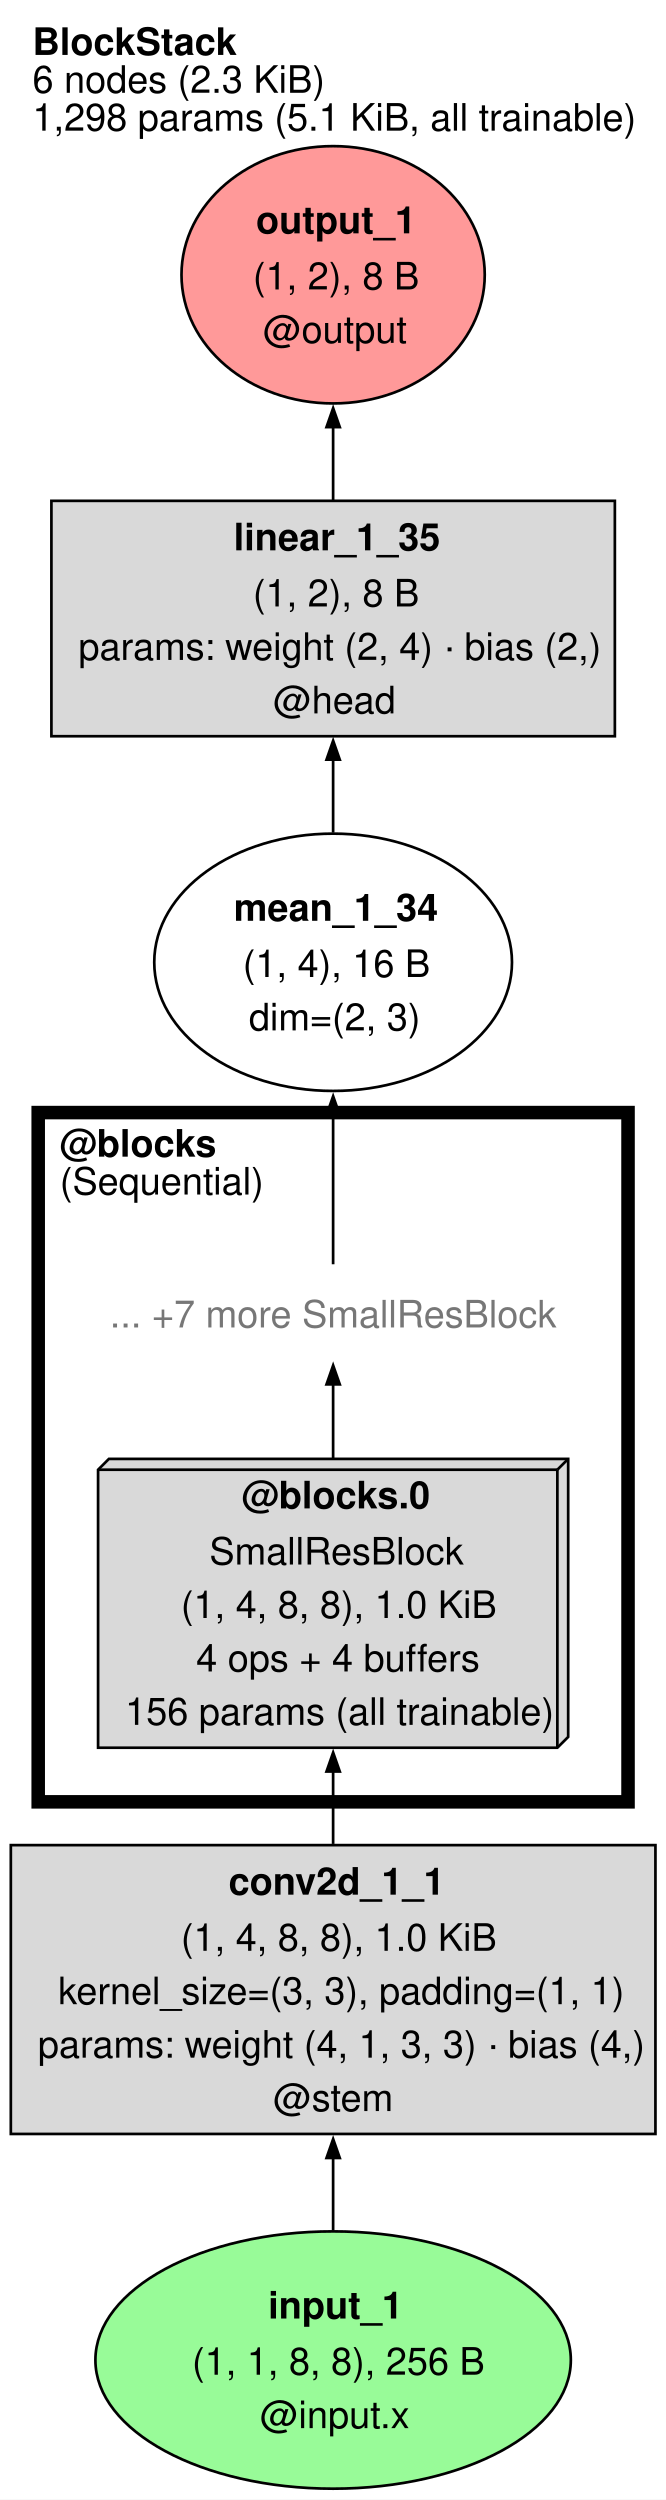
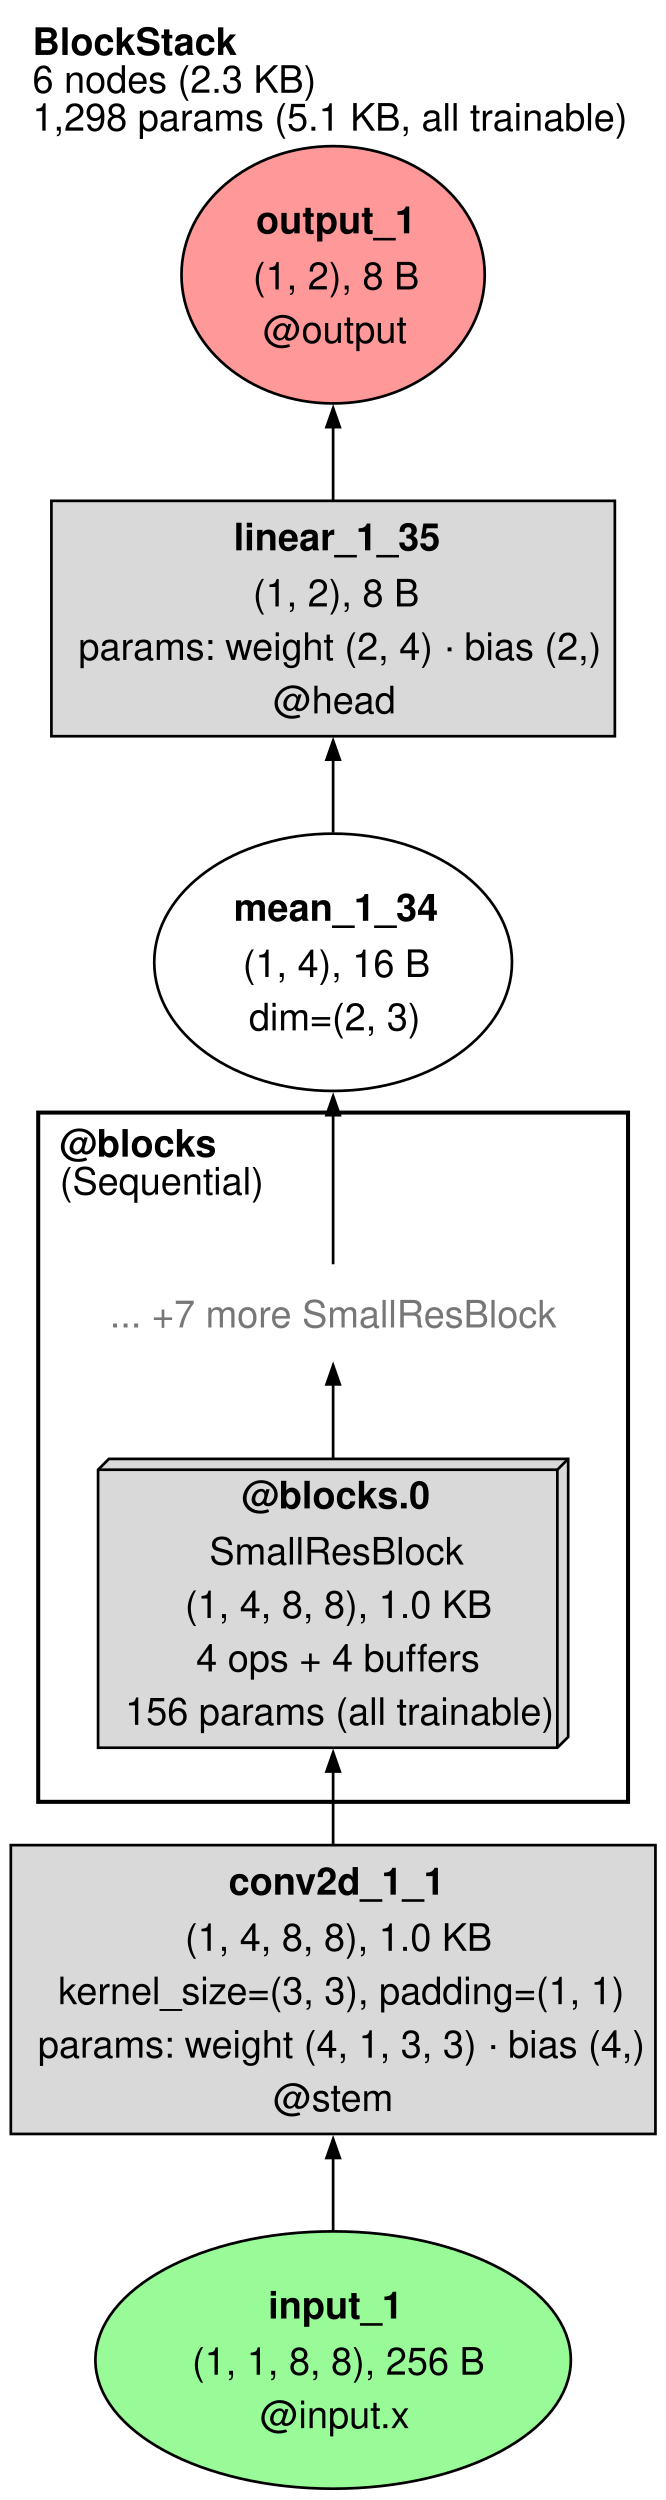
<svg xmlns="http://www.w3.org/2000/svg" width="246pt" height="924pt" viewBox="0.00 0.00 246.00 924.00">
  <g id="graph0" class="graph" transform="scale(1 1) rotate(0) translate(4 919.82)">
    <polygon fill="white" stroke="none" points="-4,4 -4,-919.82 242.25,-919.82 242.25,4 -4,4" />
    <text xml:space="preserve" text-anchor="start" x="8" y="-899.52" font-family="Helvetica,sans-Serif" font-weight="bold" font-size="14.00">BlockStack</text>
-     <text xml:space="preserve" text-anchor="start" x="8" y="-885.52" font-family="Helvetica,sans-Serif" font-size="14.00">6 nodes (2.3 KiB)</text>
-     <text xml:space="preserve" text-anchor="start" x="8" y="-871.52" font-family="Helvetica,sans-Serif" font-size="14.00">1,298 params (5.1 KiB, all trainable)</text>
+     <text xml:space="preserve" text-anchor="start" x="8" y="-885.52" font-family="Helvetica,sans-Serif" font-size="14.00">6 nodes (2.3 KB)</text>
+     <text xml:space="preserve" text-anchor="start" x="8" y="-871.52" font-family="Helvetica,sans-Serif" font-size="14.00">1,298 params (5.1 KB, all trainable)</text>
    <g id="clust2" class="cluster">
-       <polygon fill="white" stroke="black" stroke-width="5" points="10.12,-253.86 10.12,-508.61 228.12,-508.61 228.12,-253.86 10.12,-253.86" />
+       <polygon fill="white" stroke="black" stroke-width="1.5" points="10.12,-253.86 10.12,-508.61 228.12,-508.61 228.12,-253.86 10.12,-253.86" />
      <text xml:space="preserve" text-anchor="start" x="18.12" y="-492.31" font-family="Helvetica,sans-Serif" font-weight="bold" font-size="14.00">@blocks</text>
      <text xml:space="preserve" text-anchor="start" x="18.12" y="-478.31" font-family="Helvetica,sans-Serif" font-size="14.00">(Sequential)</text>
    </g>
    <g id="node1" class="node">
      <ellipse fill="#98fb98" stroke="black" cx="119.12" cy="-47.55" rx="87.86" ry="47.55" />
      <text xml:space="preserve" text-anchor="start" x="95.12" y="-62.88" font-family="Helvetica,sans-Serif" font-weight="bold" font-size="14.00">input_1</text>
      <text xml:space="preserve" text-anchor="start" x="67" y="-42.13" font-family="Helvetica,sans-Serif" font-size="14.00">(1, 1, 8, 8), 256 B</text>
      <text xml:space="preserve" text-anchor="start" x="92.12" y="-22.38" font-family="Helvetica,sans-Serif" font-size="14.00">@input.x</text>
    </g>
    <g id="node2" class="node">
      <polygon fill="#d9d9d9" stroke="black" points="238.25,-237.86 0,-237.86 0,-131.11 238.25,-131.11 238.25,-237.86" />
      <text xml:space="preserve" text-anchor="start" x="80.5" y="-219.56" font-family="Helvetica,sans-Serif" font-weight="bold" font-size="14.00">conv2d_1_1</text>
-       <text xml:space="preserve" text-anchor="start" x="62.88" y="-198.81" font-family="Helvetica,sans-Serif" font-size="14.00">(1, 4, 8, 8), 1.0 KiB</text>
+       <text xml:space="preserve" text-anchor="start" x="64.38" y="-198.81" font-family="Helvetica,sans-Serif" font-size="14.00">(1, 4, 8, 8), 1.0 KB</text>
      <text xml:space="preserve" text-anchor="start" x="17.5" y="-179.06" font-family="Helvetica,sans-Serif" font-size="14.00">kernel_size=(3, 3), padding=(1, 1)</text>
      <text xml:space="preserve" text-anchor="start" x="10" y="-159.31" font-family="Helvetica,sans-Serif" font-size="14.00">params: weight (4, 1, 3, 3) · bias (4,)</text>
      <text xml:space="preserve" text-anchor="start" x="97" y="-139.56" font-family="Helvetica,sans-Serif" font-size="14.00">@stem</text>
    </g>
    <g id="edge1" class="edge">
      <path fill="none" stroke="black" d="M119.12,-95.37C119.12,-104.11 119.12,-113.36 119.12,-122.46" />
      <polygon fill="black" stroke="black" points="116.68,-122.23 119.13,-129.23 121.58,-122.23 116.68,-122.23" />
    </g>
    <g id="node3" class="node">
      <polygon fill="#d9d9d9" stroke="black" points="206,-380.61 36.25,-380.61 32.25,-376.61 32.25,-273.86 202,-273.86 206,-277.86 206,-380.61" />
      <polyline fill="none" stroke="black" points="202,-376.61 32.25,-376.61" />
      <polyline fill="none" stroke="black" points="202,-376.61 202,-273.86" />
      <polyline fill="none" stroke="black" points="202,-376.61 206,-380.61" />
      <text xml:space="preserve" text-anchor="start" x="85.38" y="-362.31" font-family="Helvetica,sans-Serif" font-weight="bold" font-size="14.00">@blocks.0</text>
      <text xml:space="preserve" text-anchor="start" x="73.38" y="-341.56" font-family="Helvetica,sans-Serif" font-size="14.00">SmallResBlock</text>
-       <text xml:space="preserve" text-anchor="start" x="62.88" y="-321.81" font-family="Helvetica,sans-Serif" font-size="14.00">(1, 4, 8, 8), 1.0 KiB</text>
+       <text xml:space="preserve" text-anchor="start" x="64.38" y="-321.81" font-family="Helvetica,sans-Serif" font-size="14.00">(1, 4, 8, 8), 1.0 KB</text>
      <text xml:space="preserve" text-anchor="start" x="68.5" y="-302.06" font-family="Helvetica,sans-Serif" font-size="14.00">4 ops + 4 buffers</text>
      <text xml:space="preserve" text-anchor="start" x="42.25" y="-282.31" font-family="Helvetica,sans-Serif" font-size="14.00">156 params (all trainable)</text>
    </g>
    <g id="edge2" class="edge">
      <path fill="none" stroke="black" d="M119.12,-238.29C119.12,-247.04 119.12,-256.18 119.12,-265.11" />
      <polygon fill="black" stroke="black" points="116.68,-265.08 119.13,-272.08 121.58,-265.08 116.68,-265.08" />
    </g>
    <g id="node4" class="node">
      <text xml:space="preserve" text-anchor="middle" x="119.12" y="-429.18" font-family="Helvetica,sans-Serif" font-size="14.00" fill="#777777">... +7 more SmallResBlock</text>
    </g>
    <g id="edge6" class="edge">
      <path fill="none" stroke="black" d="M119.12,-380.92C119.12,-390.44 119.12,-399.96 119.12,-408.24" />
      <polygon fill="black" stroke="black" points="116.68,-408.16 119.13,-415.16 121.58,-408.16 116.68,-408.16" />
    </g>
    <g id="node5" class="node">
      <ellipse fill="white" stroke="black" cx="119.12" cy="-564.16" rx="66.11" ry="47.55" />
      <text xml:space="preserve" text-anchor="start" x="82.38" y="-579.48" font-family="Helvetica,sans-Serif" font-weight="bold" font-size="14.00">mean_1_34</text>
      <text xml:space="preserve" text-anchor="start" x="85.75" y="-558.73" font-family="Helvetica,sans-Serif" font-size="14.00">(1, 4), 16 B</text>
      <text xml:space="preserve" text-anchor="start" x="88" y="-538.98" font-family="Helvetica,sans-Serif" font-size="14.00">dim=(2, 3)</text>
    </g>
    <g id="edge3" class="edge">
      <path fill="none" stroke="black" d="M119.12,-452.54C119.12,-466.72 119.12,-487.76 119.12,-507.71" />
      <polygon fill="black" stroke="black" points="116.68,-507.65 119.13,-514.65 121.58,-507.65 116.68,-507.65" />
    </g>
    <g id="node6" class="node">
      <polygon fill="#d9d9d9" stroke="black" points="223.25,-734.71 15,-734.71 15,-647.71 223.25,-647.71 223.25,-734.71" />
      <text xml:space="preserve" text-anchor="start" x="82.38" y="-716.41" font-family="Helvetica,sans-Serif" font-weight="bold" font-size="14.00">linear_1_35</text>
      <text xml:space="preserve" text-anchor="start" x="89.5" y="-695.66" font-family="Helvetica,sans-Serif" font-size="14.00">(1, 2), 8 B</text>
      <text xml:space="preserve" text-anchor="start" x="25" y="-675.91" font-family="Helvetica,sans-Serif" font-size="14.00">params: weight (2, 4) · bias (2,)</text>
      <text xml:space="preserve" text-anchor="start" x="97" y="-656.16" font-family="Helvetica,sans-Serif" font-size="14.00">@head</text>
    </g>
    <g id="edge4" class="edge">
      <path fill="none" stroke="black" d="M119.12,-612.08C119.12,-620.9 119.12,-630.17 119.12,-639.11" />
      <polygon fill="black" stroke="black" points="116.68,-639.05 119.13,-646.05 121.58,-639.05 116.68,-639.05" />
    </g>
    <g id="node7" class="node">
      <ellipse fill="#ff9999" stroke="black" cx="119.12" cy="-818.26" rx="56.04" ry="47.55" />
      <text xml:space="preserve" text-anchor="start" x="90.62" y="-833.59" font-family="Helvetica,sans-Serif" font-weight="bold" font-size="14.00">output_1</text>
      <text xml:space="preserve" text-anchor="start" x="89.5" y="-812.84" font-family="Helvetica,sans-Serif" font-size="14.00">(1, 2), 8 B</text>
      <text xml:space="preserve" text-anchor="start" x="93.25" y="-793.09" font-family="Helvetica,sans-Serif" font-size="14.00">@output</text>
    </g>
    <g id="edge5" class="edge">
      <path fill="none" stroke="black" d="M119.12,-734.9C119.12,-743.67 119.12,-753.03 119.12,-762.17" />
      <polygon fill="black" stroke="black" points="116.68,-761.97 119.13,-768.97 121.58,-761.97 116.68,-761.97" />
    </g>
  </g>
</svg>
